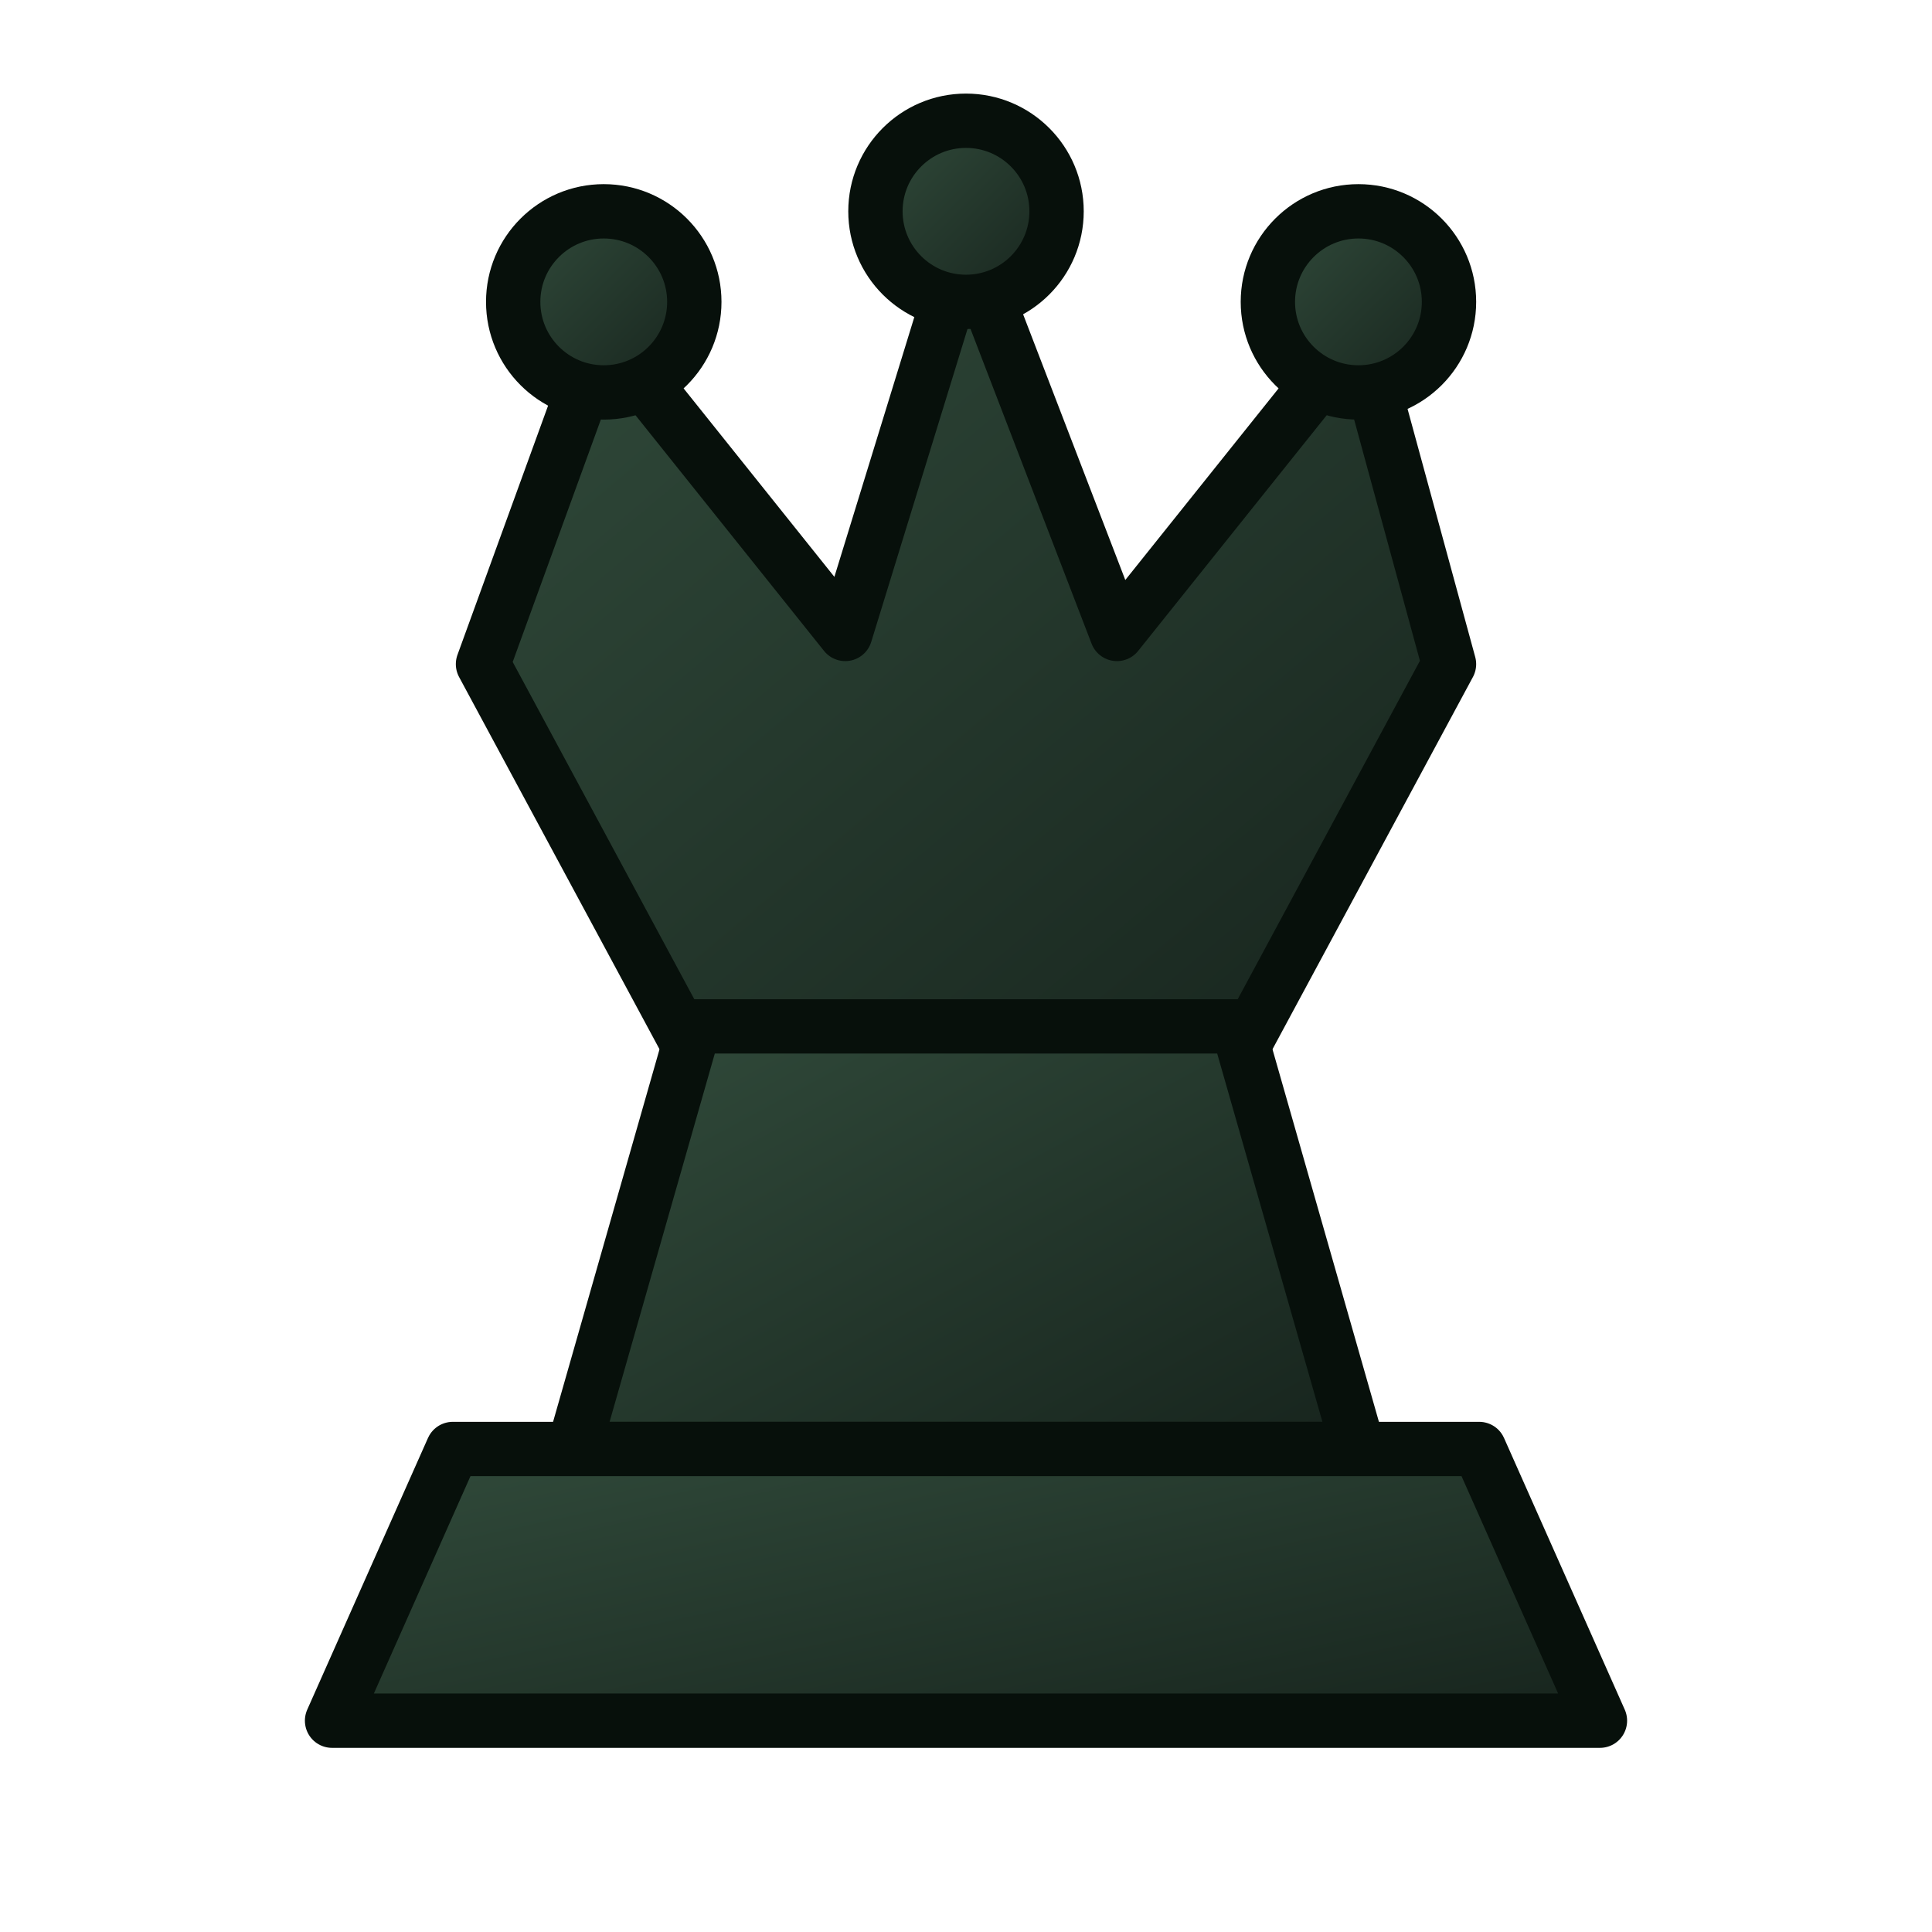
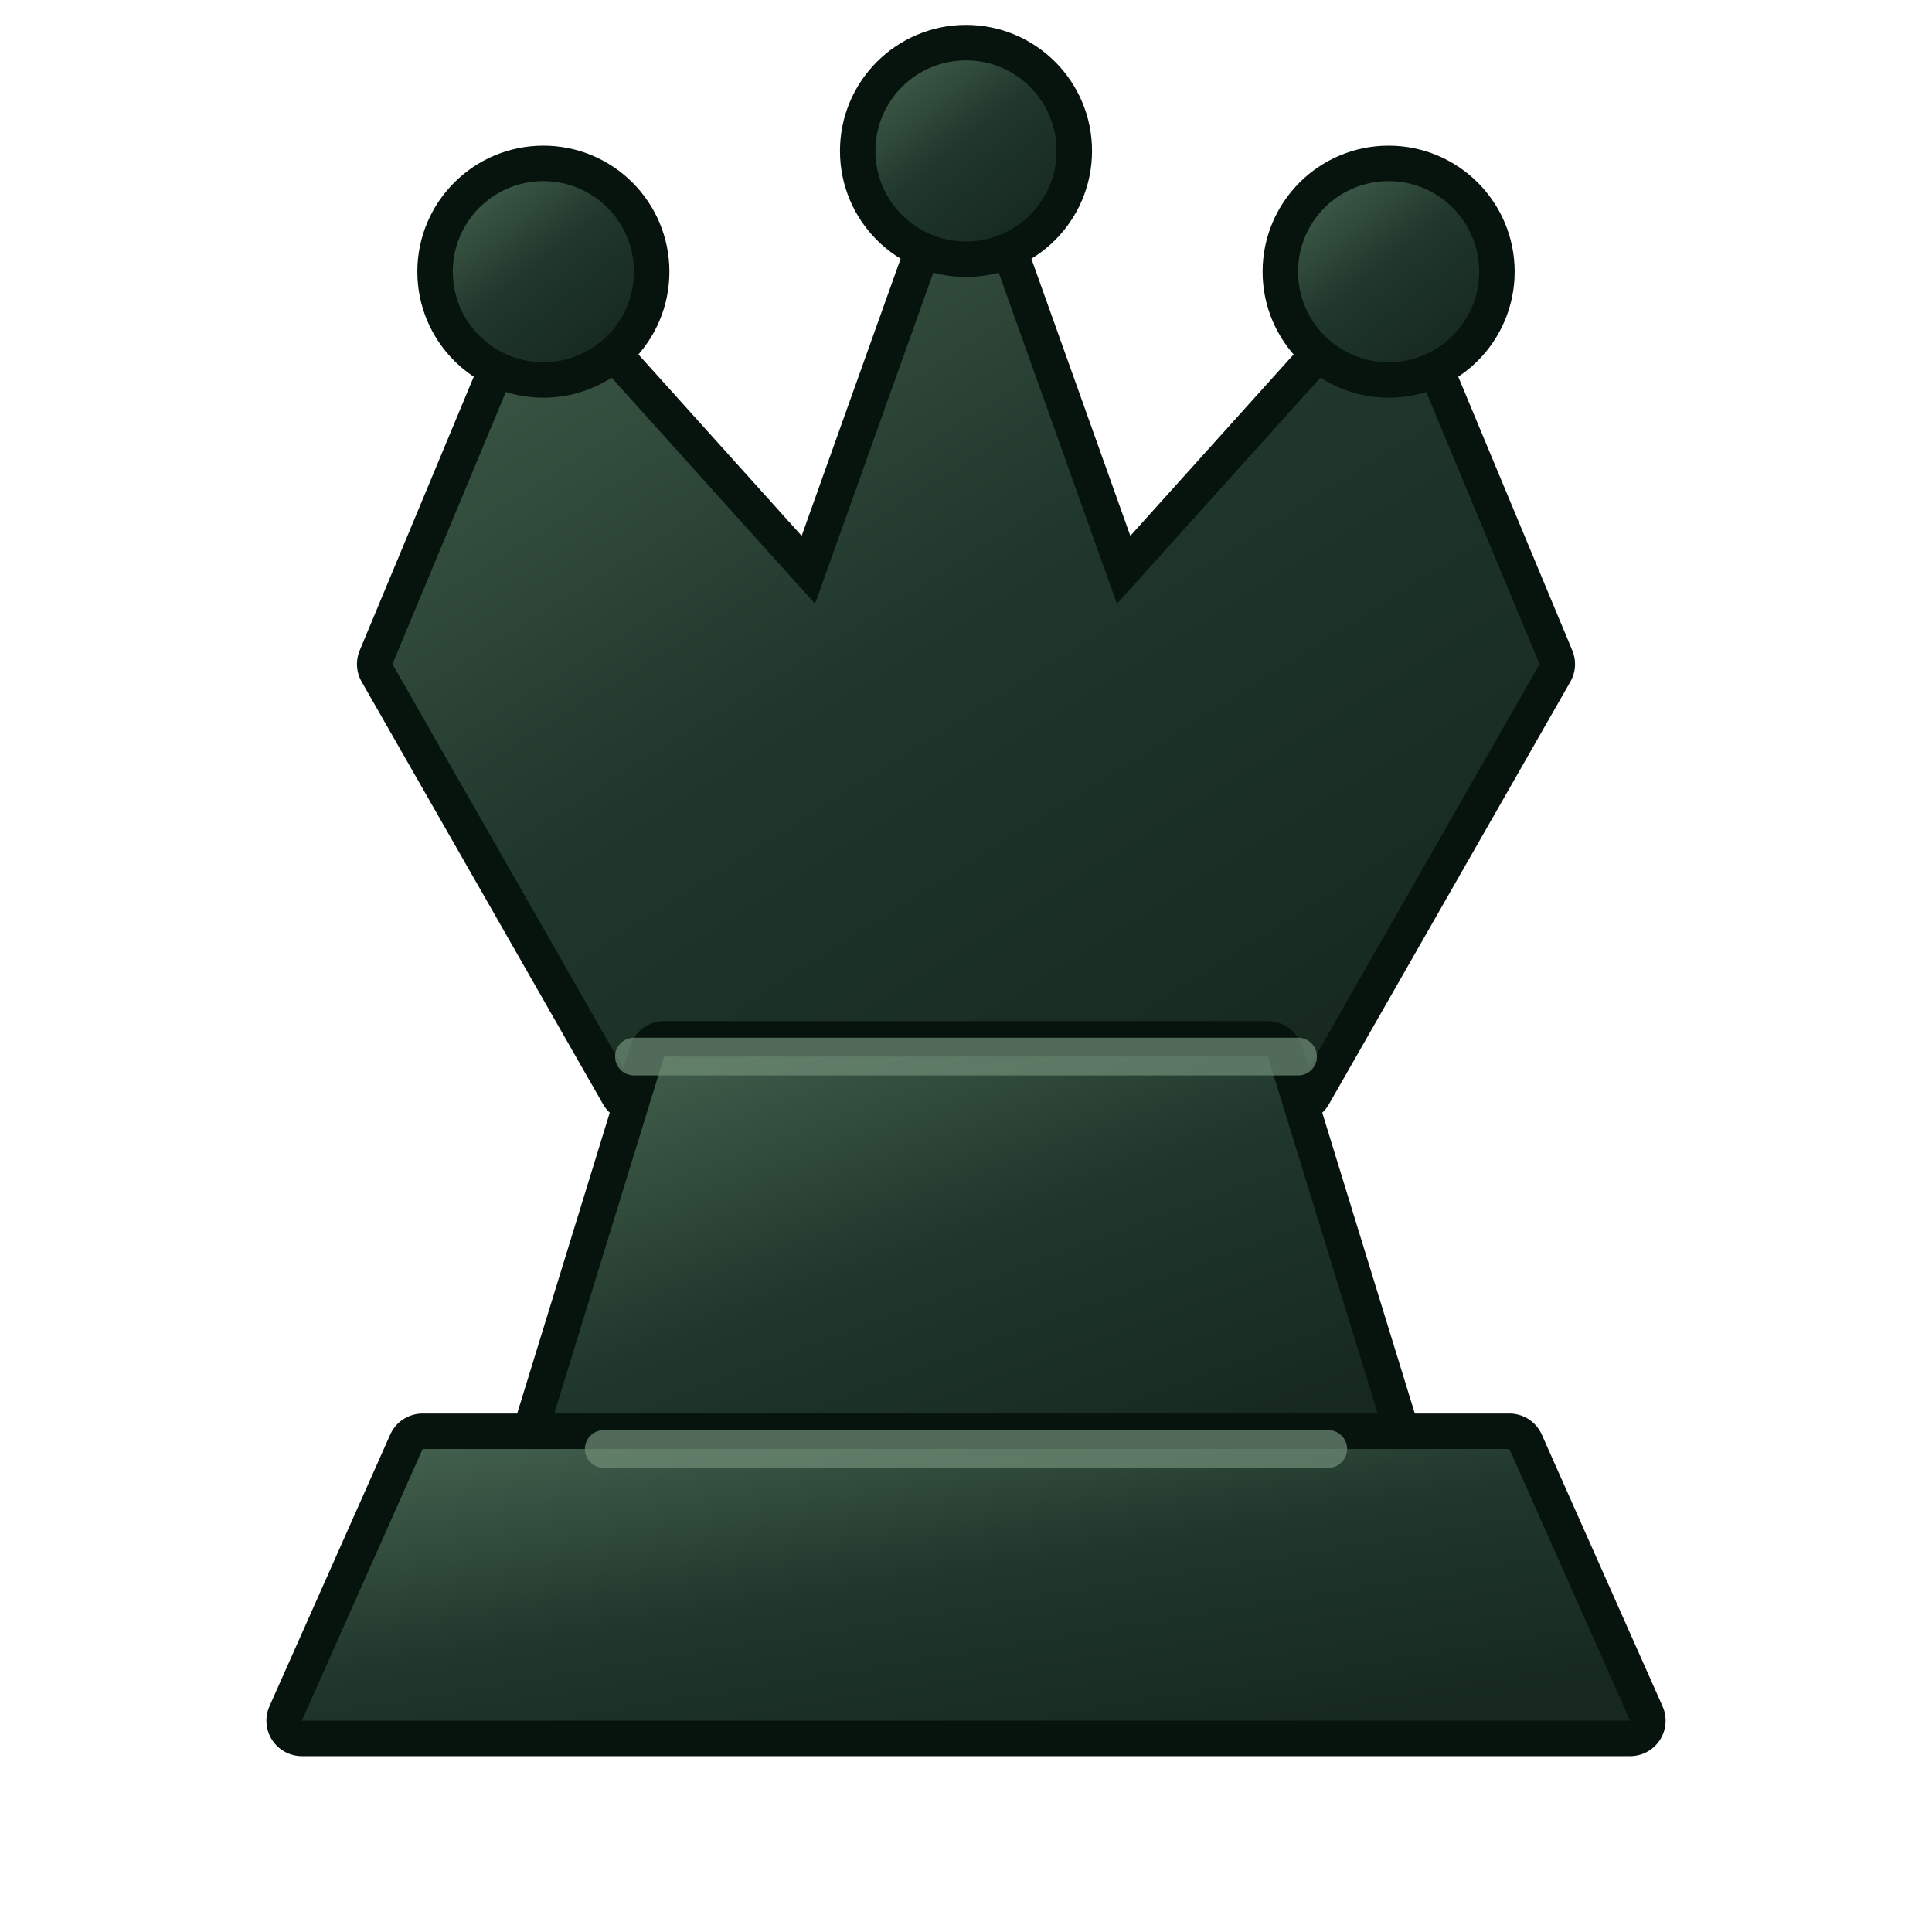
<svg xmlns="http://www.w3.org/2000/svg" width="64" height="64" viewBox="0 0 64 64">
  <defs>
-     <linearGradient id="face" x1="0" y1="0" x2="1" y2="1">
-       <stop stop-color="#314b3b" />
-       <stop offset="1" stop-color="#17241d" />
+     <linearGradient id="face" x1="0" y1="0" x2=".8" y2="1">
+       <stop stop-color="#45624f" />
+       <stop offset=".52" stop-color="#20372b" />
+       <stop offset="1" stop-color="#17291f" />
    </linearGradient>
  </defs>
-   <g fill="url(#face)" stroke="#07100b" stroke-width="1.8" stroke-linejoin="round" stroke-linecap="round">
-     <path d="M16 22l4-11 8 10 4-13 5 13 8-10 3 11-7 13H23z" />
-     <circle cx="20" cy="10" r="3" />
-     <circle cx="32" cy="7" r="3" />
-     <circle cx="45" cy="10" r="3" />
-     <path d="M23 34h18l4 14H19z" />
-     <path d="M15 48h34l4 9H11z" />
+   <g fill="url(#face)" stroke="#07130d" stroke-width="2.35" stroke-linejoin="round" stroke-linecap="round" paint-order="stroke fill">
+     <path d="M13 22l5-12 9 10 5-14 5 14 9-10 5 12-8 14H21z" />
+     <circle cx="18" cy="9" r="3" />
+     <circle cx="32" cy="5" r="3" />
+     <circle cx="46" cy="9" r="3" />
+     <path d="M22 35h20l4 13H18z" />
+     <path d="M14 48h36l4 9H10z" />
+   </g>
+   <g fill="none" stroke="#6f8d76" stroke-opacity=".72" stroke-width="1.25" stroke-linejoin="round" stroke-linecap="round">
+     <path d="M21 35h22M20 48h24" />
  </g>
</svg>
